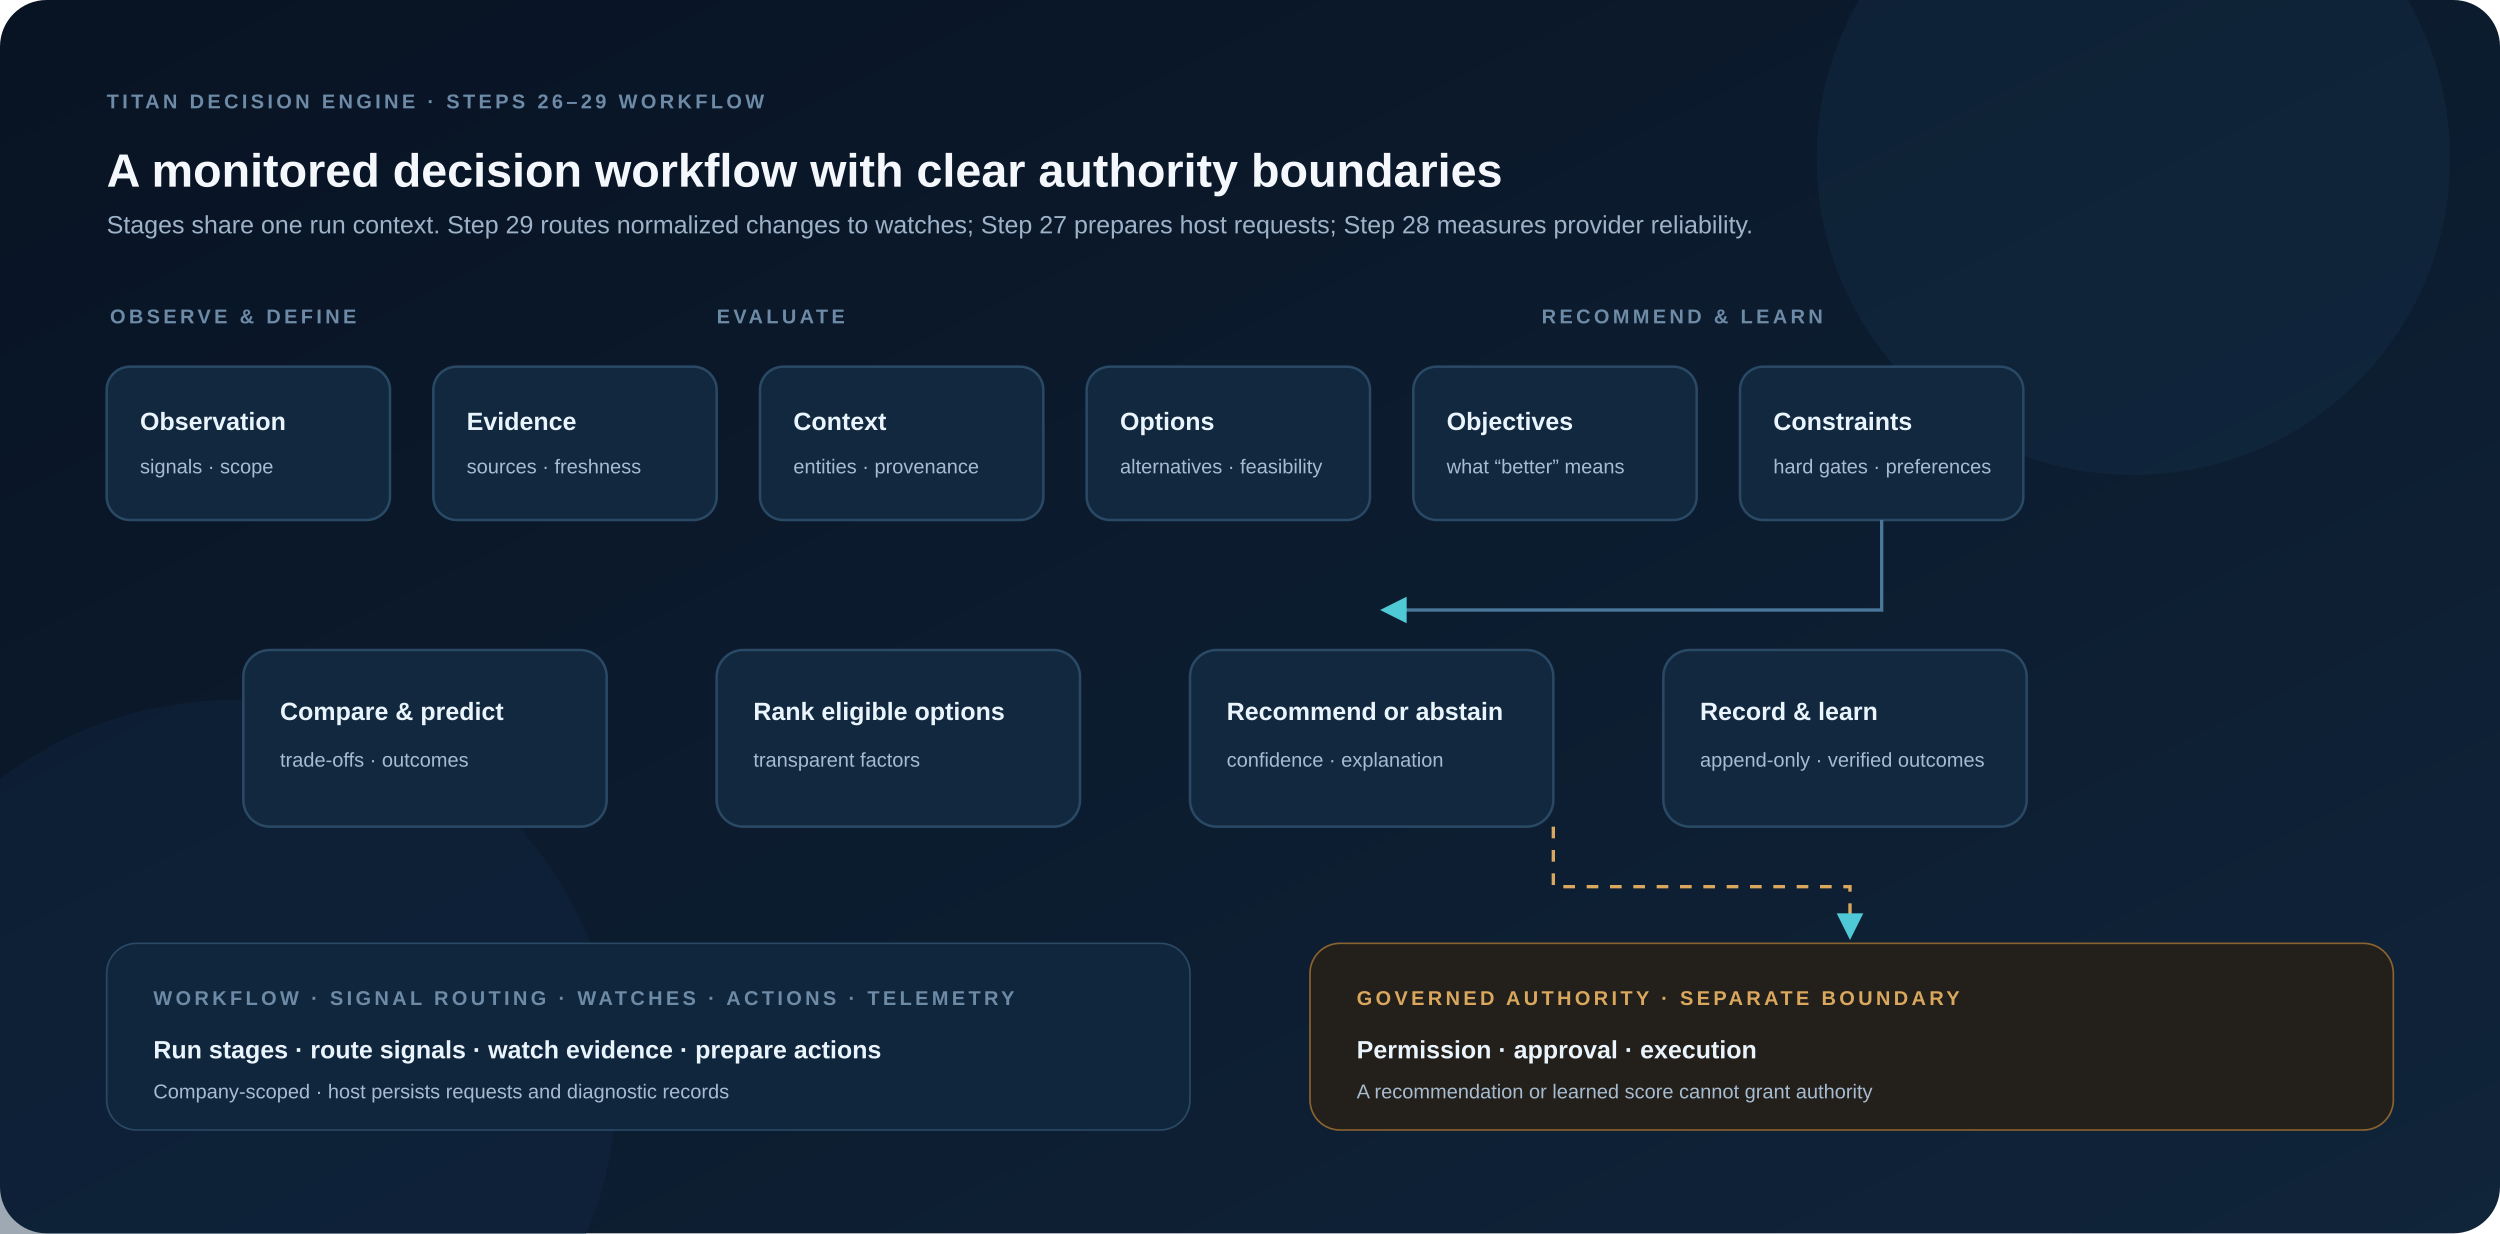
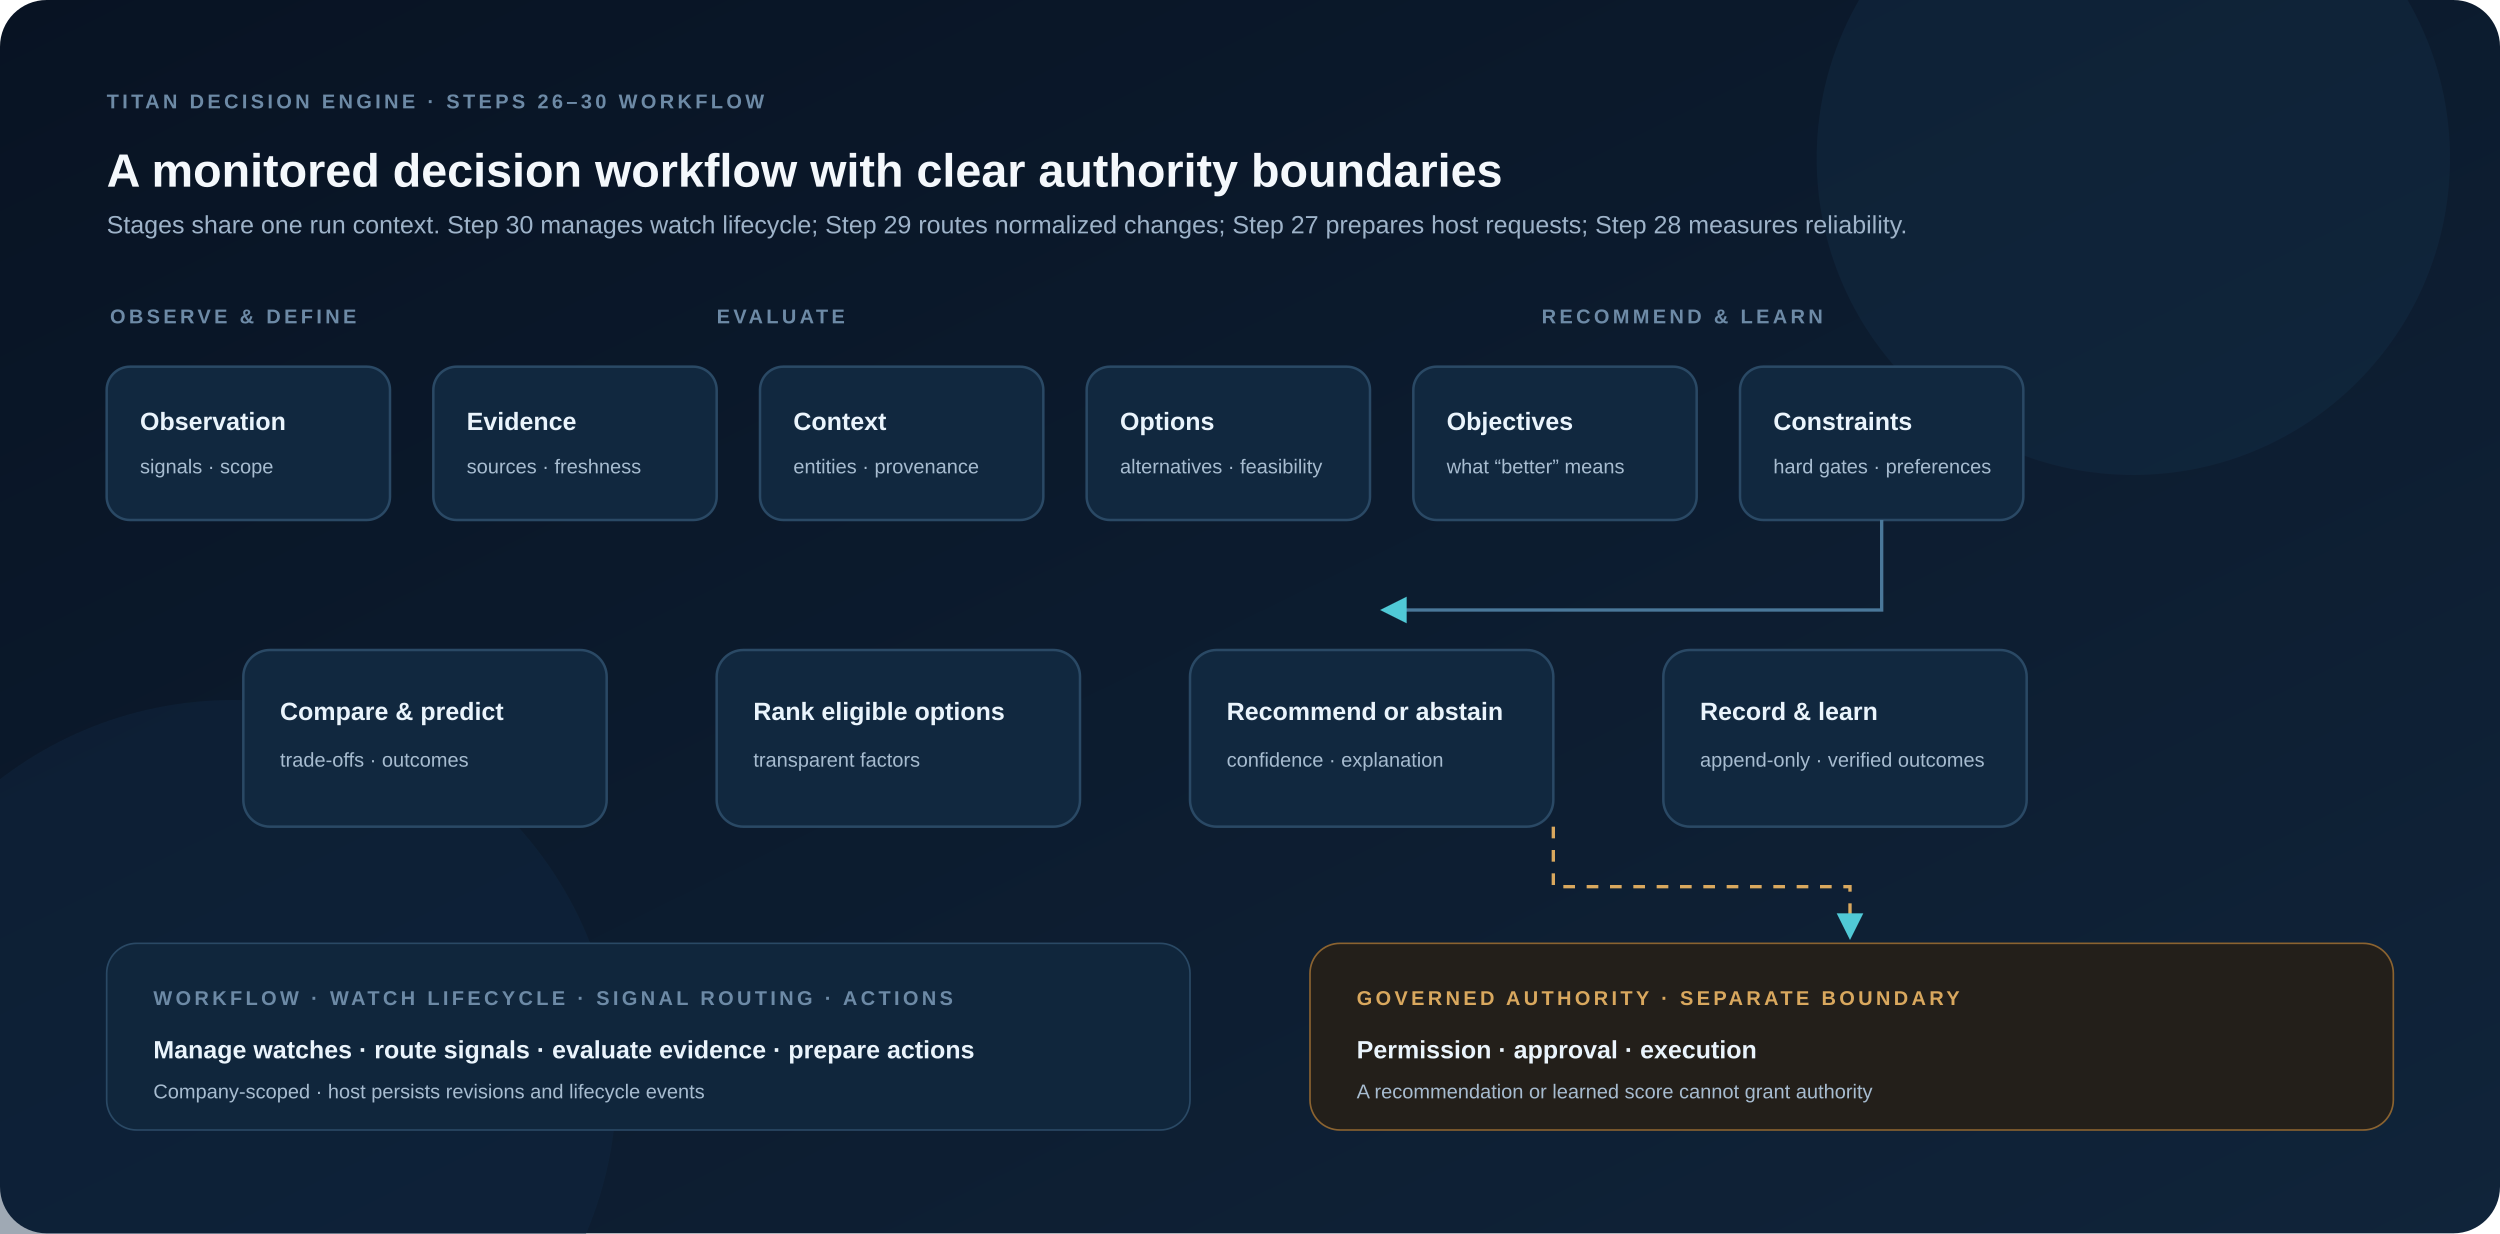
<svg xmlns="http://www.w3.org/2000/svg" width="1500" height="740" viewBox="0 0 1500 740" role="img" aria-labelledby="title desc">
  <defs>
    <linearGradient id="bg" x1="0" y1="0" x2="1" y2="1">
      <stop stop-color="#081323" />
      <stop offset="1" stop-color="#10243A" />
    </linearGradient>
    <linearGradient id="cyan" x1="0" y1="0" x2="1" y2="1">
      <stop stop-color="#43E0D2" />
      <stop offset="1" stop-color="#4BA8FF" />
    </linearGradient>
    <filter id="glow">
      <feGaussianBlur stdDeviation="7" result="b" />
      <feMerge>
        <feMergeNode in="b" />
        <feMergeNode in="SourceGraphic" />
      </feMerge>
    </filter>
    <style>
      .title{font:700 28px Arial,sans-serif;fill:#F4F8FC}.sub{font:400 15px Arial,sans-serif;fill:#9EB3C9}
      .group{font:700 12px Arial,sans-serif;letter-spacing:2px;fill:#6D8AA6}
      .node{fill:#11283F;stroke:#2A4965;stroke-width:1.5}.ntext{font:600 15px Arial,sans-serif;fill:#EAF4FC}.small{font:400 12px Arial,sans-serif;fill:#A7BCD0}
      .line{stroke:#4A789A;stroke-width:2;fill:none}.accent{stroke:url(#cyan);stroke-width:3;fill:none;filter:url(#glow)}
    </style>
    <marker id="arrow" markerWidth="8" markerHeight="8" refX="6" refY="4" orient="auto">
      <path d="M0 0L8 4L0 8" fill="#50C9D6" />
    </marker>
  </defs>
  <rect width="1500" height="740" rx="28" fill="url(#bg)" />
  <circle cx="1280" cy="95" r="190" fill="#15304A" opacity=".35" />
  <circle cx="140" cy="650" r="230" fill="#102943" opacity=".4" />
-   <text x="64" y="65" class="group">TITAN DECISION ENGINE · STEPS 26–29 WORKFLOW</text>
+   <text x="64" y="65" class="group">TITAN DECISION ENGINE · STEPS 26–30 WORKFLOW</text>
  <text x="64" y="112" class="title">A monitored decision workflow with clear authority boundaries</text>
-   <text x="64" y="140" class="sub">Stages share one run context. Step 29 routes normalized changes to watches; Step 27 prepares host requests; Step 28 measures provider reliability.</text>
+   <text x="64" y="140" class="sub">Stages share one run context. Step 30 manages watch lifecycle; Step 29 routes normalized changes; Step 27 prepares host requests; Step 28 measures reliability.</text>
  <text x="66" y="194" class="group">OBSERVE &amp; DEFINE</text>
  <text x="430" y="194" class="group">EVALUATE</text>
  <text x="925" y="194" class="group">RECOMMEND &amp; LEARN</text>
  <g>
    <rect x="64" y="220" width="170" height="92" rx="14" class="node" />
    <text x="84" y="258" class="ntext">Observation</text>
    <text x="84" y="284" class="small">signals · scope</text>
    <rect x="260" y="220" width="170" height="92" rx="14" class="node" />
    <text x="280" y="258" class="ntext">Evidence</text>
    <text x="280" y="284" class="small">sources · freshness</text>
    <rect x="456" y="220" width="170" height="92" rx="14" class="node" />
    <text x="476" y="258" class="ntext">Context</text>
    <text x="476" y="284" class="small">entities · provenance</text>
    <rect x="652" y="220" width="170" height="92" rx="14" class="node" />
    <text x="672" y="258" class="ntext">Options</text>
    <text x="672" y="284" class="small">alternatives · feasibility</text>
    <rect x="848" y="220" width="170" height="92" rx="14" class="node" />
    <text x="868" y="258" class="ntext">Objectives</text>
    <text x="868" y="284" class="small">what “better” means</text>
    <rect x="1044" y="220" width="170" height="92" rx="14" class="node" />
    <text x="1064" y="258" class="ntext">Constraints</text>
    <text x="1064" y="284" class="small">hard gates · preferences</text>
  </g>
  <path d="M234 266H254M430 266H450M626 266H646M822 266H842M1018 266H1038" class="accent" marker-end="url(#arrow)" />
  <path d="M1129 312V366H832" class="line" marker-end="url(#arrow)" />
  <rect x="146" y="390" width="218" height="106" rx="16" class="node" />
  <text x="168" y="432" class="ntext">Compare &amp; predict</text>
  <text x="168" y="460" class="small">trade-offs · outcomes</text>
  <rect x="430" y="390" width="218" height="106" rx="16" class="node" />
  <text x="452" y="432" class="ntext">Rank eligible options</text>
  <text x="452" y="460" class="small">transparent factors</text>
  <rect x="714" y="390" width="218" height="106" rx="16" class="node" />
  <text x="736" y="432" class="ntext">Recommend or abstain</text>
  <text x="736" y="460" class="small">confidence · explanation</text>
  <rect x="998" y="390" width="218" height="106" rx="16" class="node" />
  <text x="1020" y="432" class="ntext">Record &amp; learn</text>
  <text x="1020" y="460" class="small">append-only · verified outcomes</text>
  <path d="M364 443H424M648 443H708M932 443H992" class="accent" marker-end="url(#arrow)" />
  <rect x="64" y="566" width="650" height="112" rx="18" fill="#10263C" stroke="#2A4965" />
-   <text x="92" y="603" class="group">WORKFLOW · SIGNAL ROUTING · WATCHES · ACTIONS · TELEMETRY</text>
-   <text x="92" y="635" class="ntext">Run stages · route signals · watch evidence · prepare actions</text>
-   <text x="92" y="659" class="small">Company-scoped · host persists requests and diagnostic records</text>
+   <text x="92" y="603" class="group">WORKFLOW · WATCH LIFECYCLE · SIGNAL ROUTING · ACTIONS</text>
+   <text x="92" y="635" class="ntext">Manage watches · route signals · evaluate evidence · prepare actions</text>
+   <text x="92" y="659" class="small">Company-scoped · host persists revisions and lifecycle events</text>
  <rect x="786" y="566" width="650" height="112" rx="18" fill="#231F1A" stroke="#8B6330" />
  <text x="814" y="603" class="group" style="fill:#D9A85E">GOVERNED AUTHORITY · SEPARATE BOUNDARY</text>
  <text x="814" y="635" class="ntext">Permission · approval · execution</text>
  <text x="814" y="659" class="small">A recommendation or learned score cannot grant authority</text>
  <path d="M932 496V532H1110V560" stroke="#D9A85E" stroke-width="2" stroke-dasharray="7 7" fill="none" marker-end="url(#arrow)" />
</svg>
